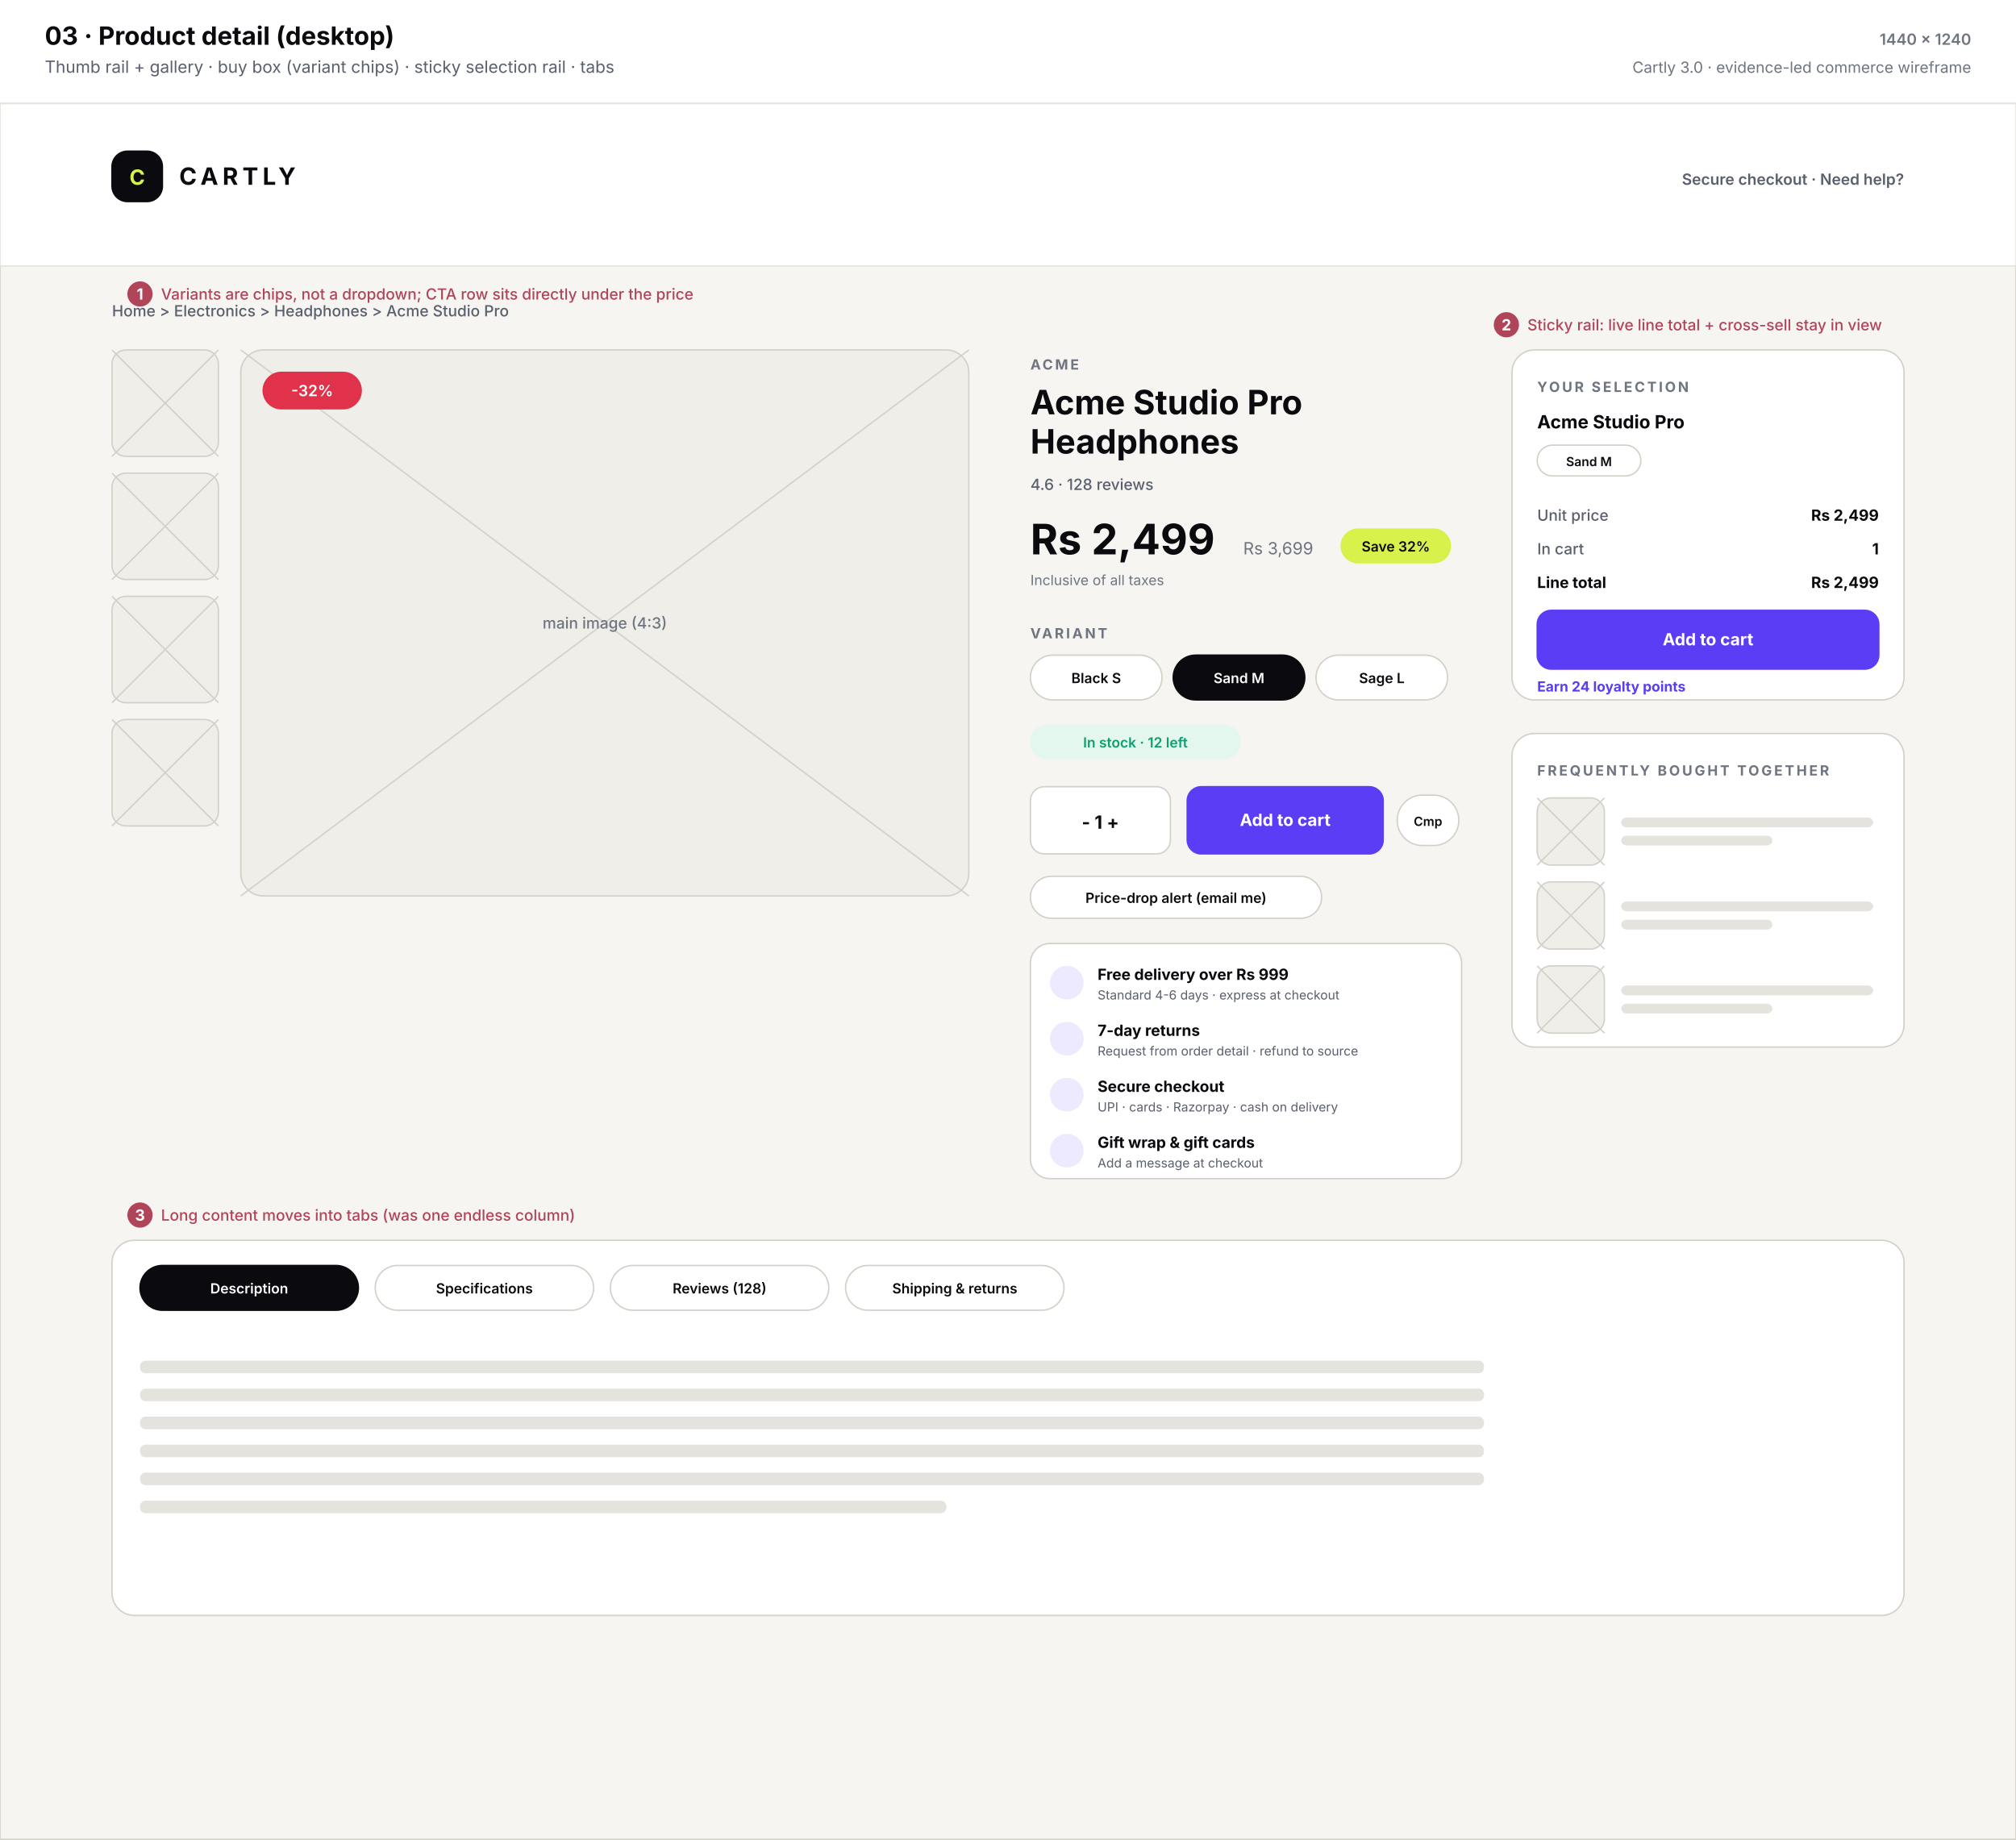
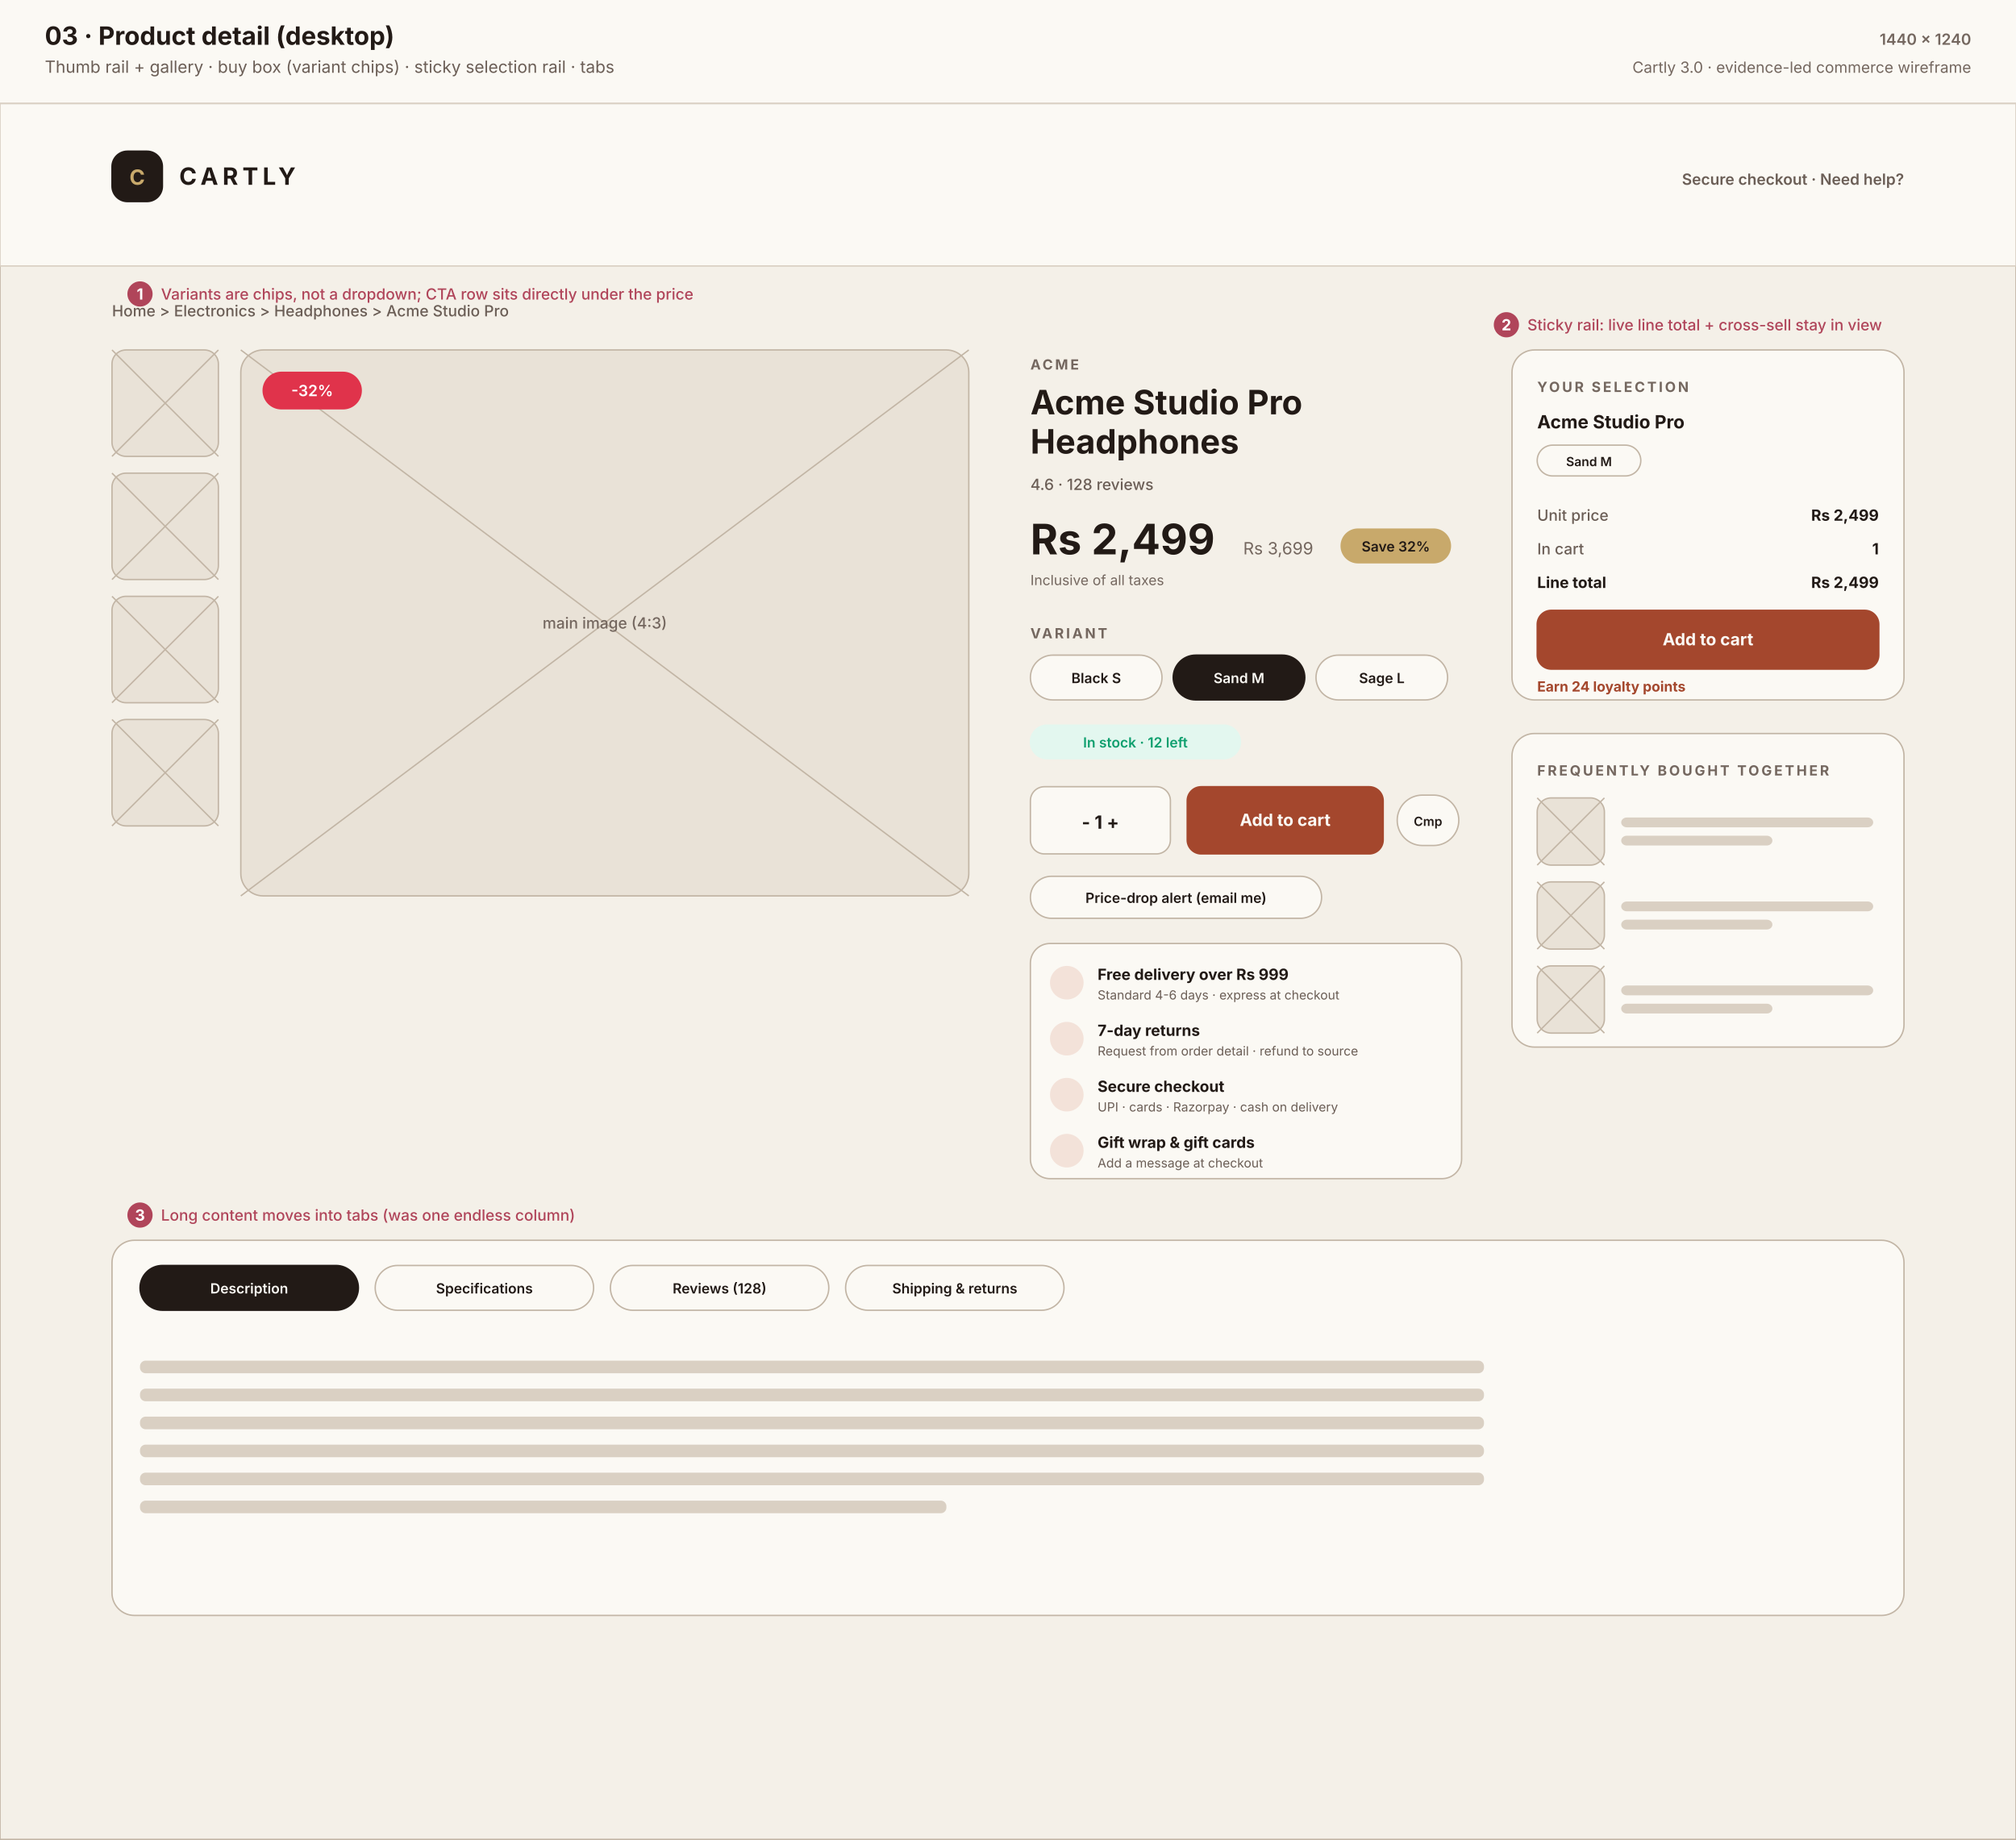
<svg xmlns="http://www.w3.org/2000/svg" width="1440" height="1314" viewBox="0 0 1440 1314">
-   <rect width="1440" height="1314" fill="#FFFFFF" />
+   <rect width="1440" height="1314" fill="#FBF9F4" />
  <g id="frame-label" data-name="frame-label">
-     <text x="32" y="32" font-family="Inter, 'Helvetica Neue', Arial, sans-serif" font-size="18" font-weight="700" fill="#0B0B0F" text-anchor="start">03 · Product detail (desktop)</text>
-     <text x="32" y="52" font-family="Inter, 'Helvetica Neue', Arial, sans-serif" font-size="12" font-weight="400" fill="#5A5F6E" text-anchor="start">Thumb rail + gallery · buy box (variant chips) · sticky selection rail · tabs</text>
-     <text x="1408" y="32" font-family="Inter, 'Helvetica Neue', Arial, sans-serif" font-size="11" font-weight="600" fill="#6E7480" text-anchor="end">1440 × 1240</text>
-     <text x="1408" y="52" font-family="Inter, 'Helvetica Neue', Arial, sans-serif" font-size="11" font-weight="400" fill="#6E7480" text-anchor="end">Cartly 3.0 · evidence-led commerce wireframe</text>
+     <text x="32" y="32" font-family="Inter, 'Helvetica Neue', Arial, sans-serif" font-size="18" font-weight="700" fill="#221A16" text-anchor="start">03 · Product detail (desktop)</text>
+     <text x="32" y="52" font-family="Inter, 'Helvetica Neue', Arial, sans-serif" font-size="12" font-weight="400" fill="#6B5E56" text-anchor="start">Thumb rail + gallery · buy box (variant chips) · sticky selection rail · tabs</text>
+     <text x="1408" y="32" font-family="Inter, 'Helvetica Neue', Arial, sans-serif" font-size="11" font-weight="600" fill="#74675F" text-anchor="end">1440 × 1240</text>
+     <text x="1408" y="52" font-family="Inter, 'Helvetica Neue', Arial, sans-serif" font-size="11" font-weight="400" fill="#74675F" text-anchor="end">Cartly 3.0 · evidence-led commerce wireframe</text>
  </g>
  <g transform="translate(0 74)">
-     <rect width="1440" height="1240" fill="#F6F5F2" stroke="#D3D0C8" />
-     <rect x="0" y="0" width="1440" height="116" rx="0" fill="#FFFFFF" stroke="#E5E3DD" stroke-width="1" />
-     <rect x="80" y="34" width="36" height="36" rx="11" fill="#0B0B0F" stroke="#0B0B0F" stroke-width="1" />
-     <text x="98" y="58" font-family="Inter, 'Helvetica Neue', Arial, sans-serif" font-size="15" font-weight="700" fill="#D8F14B" text-anchor="middle">C</text>
-     <text x="128" y="58" font-family="Inter, 'Helvetica Neue', Arial, sans-serif" font-size="17" font-weight="700" fill="#0B0B0F" text-anchor="start" letter-spacing="0.18em">CARTLY</text>
-     <text x="1360" y="58" font-family="Inter, 'Helvetica Neue', Arial, sans-serif" font-size="11" font-weight="600" fill="#5A5F6E" text-anchor="end">Secure checkout  ·  Need help?</text>
-     <text x="80" y="152" font-family="Inter, 'Helvetica Neue', Arial, sans-serif" font-size="11" font-weight="500" fill="#5A5F6E" text-anchor="start">Home  &gt;  Electronics  &gt;  Headphones  &gt;  Acme Studio Pro</text>
+     <rect width="1440" height="1240" fill="#F4F0E8" stroke="#C2B5A5" />
+     <rect x="0" y="0" width="1440" height="116" rx="0" fill="#FBF9F4" stroke="#DAD0C3" stroke-width="1" />
+     <rect x="80" y="34" width="36" height="36" rx="11" fill="#221A16" stroke="#221A16" stroke-width="1" />
+     <text x="98" y="58" font-family="Inter, 'Helvetica Neue', Arial, sans-serif" font-size="15" font-weight="700" fill="#C8A96B" text-anchor="middle">C</text>
+     <text x="128" y="58" font-family="Inter, 'Helvetica Neue', Arial, sans-serif" font-size="17" font-weight="700" fill="#221A16" text-anchor="start" letter-spacing="0.18em">CARTLY</text>
+     <text x="1360" y="58" font-family="Inter, 'Helvetica Neue', Arial, sans-serif" font-size="11" font-weight="600" fill="#6B5E56" text-anchor="end">Secure checkout  ·  Need help?</text>
+     <text x="80" y="152" font-family="Inter, 'Helvetica Neue', Arial, sans-serif" font-size="11" font-weight="500" fill="#6B5E56" text-anchor="start">Home  &gt;  Electronics  &gt;  Headphones  &gt;  Acme Studio Pro</text>
    <g id="gallery" data-name="gallery">
-       <rect x="80" y="176" width="76" height="76" rx="10" fill="#EFEEE9" stroke="#D3D0C8" stroke-width="1" />
-       <path d="M80 252 L156 176" stroke="#D3D0C8" stroke-width="1" />
-       <path d="M80 176 L156 252" stroke="#D3D0C8" stroke-width="1" />
-       <text x="118" y="218" font-family="Inter, 'Helvetica Neue', Arial, sans-serif" font-size="11" font-weight="500" fill="#6E7480" text-anchor="middle" />
-       <rect x="80" y="264" width="76" height="76" rx="10" fill="#EFEEE9" stroke="#D3D0C8" stroke-width="1" />
-       <path d="M80 340 L156 264" stroke="#D3D0C8" stroke-width="1" />
-       <path d="M80 264 L156 340" stroke="#D3D0C8" stroke-width="1" />
-       <text x="118" y="306" font-family="Inter, 'Helvetica Neue', Arial, sans-serif" font-size="11" font-weight="500" fill="#6E7480" text-anchor="middle" />
-       <rect x="80" y="352" width="76" height="76" rx="10" fill="#EFEEE9" stroke="#D3D0C8" stroke-width="1" />
-       <path d="M80 428 L156 352" stroke="#D3D0C8" stroke-width="1" />
-       <path d="M80 352 L156 428" stroke="#D3D0C8" stroke-width="1" />
-       <text x="118" y="394" font-family="Inter, 'Helvetica Neue', Arial, sans-serif" font-size="11" font-weight="500" fill="#6E7480" text-anchor="middle" />
-       <rect x="80" y="440" width="76" height="76" rx="10" fill="#EFEEE9" stroke="#D3D0C8" stroke-width="1" />
-       <path d="M80 516 L156 440" stroke="#D3D0C8" stroke-width="1" />
-       <path d="M80 440 L156 516" stroke="#D3D0C8" stroke-width="1" />
-       <text x="118" y="482" font-family="Inter, 'Helvetica Neue', Arial, sans-serif" font-size="11" font-weight="500" fill="#6E7480" text-anchor="middle" />
-       <rect x="172" y="176" width="520" height="390" rx="16" fill="#EFEEE9" stroke="#D3D0C8" stroke-width="1" />
-       <path d="M172 566 L692 176" stroke="#D3D0C8" stroke-width="1" />
-       <path d="M172 176 L692 566" stroke="#D3D0C8" stroke-width="1" />
-       <text x="432" y="375" font-family="Inter, 'Helvetica Neue', Arial, sans-serif" font-size="11" font-weight="500" fill="#6E7480" text-anchor="middle">main image (4:3)</text>
+       <rect x="80" y="176" width="76" height="76" rx="10" fill="#E9E2D7" stroke="#C2B5A5" stroke-width="1" />
+       <path d="M80 252 L156 176" stroke="#C2B5A5" stroke-width="1" />
+       <path d="M80 176 L156 252" stroke="#C2B5A5" stroke-width="1" />
+       <text x="118" y="218" font-family="Inter, 'Helvetica Neue', Arial, sans-serif" font-size="11" font-weight="500" fill="#74675F" text-anchor="middle" />
+       <rect x="80" y="264" width="76" height="76" rx="10" fill="#E9E2D7" stroke="#C2B5A5" stroke-width="1" />
+       <path d="M80 340 L156 264" stroke="#C2B5A5" stroke-width="1" />
+       <path d="M80 264 L156 340" stroke="#C2B5A5" stroke-width="1" />
+       <text x="118" y="306" font-family="Inter, 'Helvetica Neue', Arial, sans-serif" font-size="11" font-weight="500" fill="#74675F" text-anchor="middle" />
+       <rect x="80" y="352" width="76" height="76" rx="10" fill="#E9E2D7" stroke="#C2B5A5" stroke-width="1" />
+       <path d="M80 428 L156 352" stroke="#C2B5A5" stroke-width="1" />
+       <path d="M80 352 L156 428" stroke="#C2B5A5" stroke-width="1" />
+       <text x="118" y="394" font-family="Inter, 'Helvetica Neue', Arial, sans-serif" font-size="11" font-weight="500" fill="#74675F" text-anchor="middle" />
+       <rect x="80" y="440" width="76" height="76" rx="10" fill="#E9E2D7" stroke="#C2B5A5" stroke-width="1" />
+       <path d="M80 516 L156 440" stroke="#C2B5A5" stroke-width="1" />
+       <path d="M80 440 L156 516" stroke="#C2B5A5" stroke-width="1" />
+       <text x="118" y="482" font-family="Inter, 'Helvetica Neue', Arial, sans-serif" font-size="11" font-weight="500" fill="#74675F" text-anchor="middle" />
+       <rect x="172" y="176" width="520" height="390" rx="16" fill="#E9E2D7" stroke="#C2B5A5" stroke-width="1" />
+       <path d="M172 566 L692 176" stroke="#C2B5A5" stroke-width="1" />
+       <path d="M172 176 L692 566" stroke="#C2B5A5" stroke-width="1" />
+       <text x="432" y="375" font-family="Inter, 'Helvetica Neue', Arial, sans-serif" font-size="11" font-weight="500" fill="#74675F" text-anchor="middle">main image (4:3)</text>
      <rect x="188" y="192" width="70" height="26" rx="13" fill="#E0334B" stroke="#E0334B" stroke-width="1" />
      <text x="223" y="209" font-family="Inter, 'Helvetica Neue', Arial, sans-serif" font-size="11" font-weight="600" fill="#fff" text-anchor="middle">-32%</text>
    </g>
    <g id="buy-box" data-name="buy-box">
-       <text x="736" y="190" font-family="Inter, 'Helvetica Neue', Arial, sans-serif" font-size="10" font-weight="700" fill="#6E7480" text-anchor="start" letter-spacing="0.16em">ACME</text>
-       <text x="736" y="222" font-family="Inter, 'Helvetica Neue', Arial, sans-serif" font-size="24" font-weight="700" fill="#0B0B0F" text-anchor="start">Acme Studio Pro</text>
-       <text x="736" y="250" font-family="Inter, 'Helvetica Neue', Arial, sans-serif" font-size="24" font-weight="700" fill="#0B0B0F" text-anchor="start">Headphones</text>
-       <text x="736" y="276" font-family="Inter, 'Helvetica Neue', Arial, sans-serif" font-size="11" font-weight="500" fill="#5A5F6E" text-anchor="start">4.6  ·  128 reviews</text>
-       <text x="736" y="322" font-family="Inter, 'Helvetica Neue', Arial, sans-serif" font-size="30" font-weight="700" fill="#0B0B0F" text-anchor="start">Rs 2,499</text>
-       <text x="888" y="322" font-family="Inter, 'Helvetica Neue', Arial, sans-serif" font-size="12" font-weight="400" fill="#6E7480" text-anchor="start">Rs 3,699</text>
-       <rect x="958" y="304" width="78" height="24" rx="12" fill="#D8F14B" stroke="#D8F14B" stroke-width="1" />
-       <text x="997" y="320" font-family="Inter, 'Helvetica Neue', Arial, sans-serif" font-size="10" font-weight="600" fill="#0B0B0F" text-anchor="middle">Save 32%</text>
-       <text x="736" y="344" font-family="Inter, 'Helvetica Neue', Arial, sans-serif" font-size="10" font-weight="400" fill="#6E7480" text-anchor="start">Inclusive of all taxes</text>
-       <text x="736" y="382" font-family="Inter, 'Helvetica Neue', Arial, sans-serif" font-size="10" font-weight="700" fill="#6E7480" text-anchor="start" letter-spacing="0.16em">VARIANT</text>
-       <rect x="736" y="394" width="94" height="32" rx="16" fill="#FFFFFF" stroke="#D3D0C8" stroke-width="1" />
-       <text x="783" y="414" font-family="Inter, 'Helvetica Neue', Arial, sans-serif" font-size="10" font-weight="600" fill="#0B0B0F" text-anchor="middle">Black S</text>
-       <rect x="838" y="394" width="94" height="32" rx="16" fill="#0B0B0F" stroke="#0B0B0F" stroke-width="1" />
-       <text x="885" y="414" font-family="Inter, 'Helvetica Neue', Arial, sans-serif" font-size="10" font-weight="600" fill="#FFFFFF" text-anchor="middle">Sand M</text>
-       <rect x="940" y="394" width="94" height="32" rx="16" fill="#FFFFFF" stroke="#D3D0C8" stroke-width="1" />
-       <text x="987" y="414" font-family="Inter, 'Helvetica Neue', Arial, sans-serif" font-size="10" font-weight="600" fill="#0B0B0F" text-anchor="middle">Sage L</text>
+       <text x="736" y="190" font-family="Inter, 'Helvetica Neue', Arial, sans-serif" font-size="10" font-weight="700" fill="#74675F" text-anchor="start" letter-spacing="0.16em">ACME</text>
+       <text x="736" y="222" font-family="Inter, 'Helvetica Neue', Arial, sans-serif" font-size="24" font-weight="700" fill="#221A16" text-anchor="start">Acme Studio Pro</text>
+       <text x="736" y="250" font-family="Inter, 'Helvetica Neue', Arial, sans-serif" font-size="24" font-weight="700" fill="#221A16" text-anchor="start">Headphones</text>
+       <text x="736" y="276" font-family="Inter, 'Helvetica Neue', Arial, sans-serif" font-size="11" font-weight="500" fill="#6B5E56" text-anchor="start">4.6  ·  128 reviews</text>
+       <text x="736" y="322" font-family="Inter, 'Helvetica Neue', Arial, sans-serif" font-size="30" font-weight="700" fill="#221A16" text-anchor="start">Rs 2,499</text>
+       <text x="888" y="322" font-family="Inter, 'Helvetica Neue', Arial, sans-serif" font-size="12" font-weight="400" fill="#74675F" text-anchor="start">Rs 3,699</text>
+       <rect x="958" y="304" width="78" height="24" rx="12" fill="#C8A96B" stroke="#C8A96B" stroke-width="1" />
+       <text x="997" y="320" font-family="Inter, 'Helvetica Neue', Arial, sans-serif" font-size="10" font-weight="600" fill="#221A16" text-anchor="middle">Save 32%</text>
+       <text x="736" y="344" font-family="Inter, 'Helvetica Neue', Arial, sans-serif" font-size="10" font-weight="400" fill="#74675F" text-anchor="start">Inclusive of all taxes</text>
+       <text x="736" y="382" font-family="Inter, 'Helvetica Neue', Arial, sans-serif" font-size="10" font-weight="700" fill="#74675F" text-anchor="start" letter-spacing="0.16em">VARIANT</text>
+       <rect x="736" y="394" width="94" height="32" rx="16" fill="#FBF9F4" stroke="#C2B5A5" stroke-width="1" />
+       <text x="783" y="414" font-family="Inter, 'Helvetica Neue', Arial, sans-serif" font-size="10" font-weight="600" fill="#221A16" text-anchor="middle">Black S</text>
+       <rect x="838" y="394" width="94" height="32" rx="16" fill="#221A16" stroke="#221A16" stroke-width="1" />
+       <text x="885" y="414" font-family="Inter, 'Helvetica Neue', Arial, sans-serif" font-size="10" font-weight="600" fill="#FBF9F4" text-anchor="middle">Sand M</text>
+       <rect x="940" y="394" width="94" height="32" rx="16" fill="#FBF9F4" stroke="#C2B5A5" stroke-width="1" />
+       <text x="987" y="414" font-family="Inter, 'Helvetica Neue', Arial, sans-serif" font-size="10" font-weight="600" fill="#221A16" text-anchor="middle">Sage L</text>
      <rect x="736" y="444" width="150" height="24" rx="12" fill="#E3F7EF" stroke="#E3F7EF" stroke-width="1" />
      <text x="811" y="460" font-family="Inter, 'Helvetica Neue', Arial, sans-serif" font-size="10" font-weight="600" fill="#0E9F6E" text-anchor="middle">In stock · 12 left</text>
-       <rect x="736" y="488" width="100" height="48" rx="10" fill="#FFFFFF" stroke="#D3D0C8" stroke-width="1" />
-       <text x="786" y="518" font-family="Inter, 'Helvetica Neue', Arial, sans-serif" font-size="13" font-weight="700" fill="#0B0B0F" text-anchor="middle">-   1   +</text>
-       <rect x="848" y="488" width="140" height="48" rx="10" fill="#5B3DF5" stroke="#5B3DF5" stroke-width="1" />
-       <text x="918" y="516" font-family="Inter, 'Helvetica Neue', Arial, sans-serif" font-size="12" font-weight="700" fill="#FFFFFF" text-anchor="middle">Add to cart</text>
-       <rect x="998" y="494" width="44" height="36" rx="18" fill="#FFFFFF" stroke="#D3D0C8" stroke-width="1" />
-       <text x="1020" y="516" font-family="Inter, 'Helvetica Neue', Arial, sans-serif" font-size="9" font-weight="600" fill="#0B0B0F" text-anchor="middle">Cmp</text>
-       <rect x="736" y="552" width="208" height="30" rx="15" fill="#FFFFFF" stroke="#D3D0C8" stroke-width="1" />
-       <text x="840" y="571" font-family="Inter, 'Helvetica Neue', Arial, sans-serif" font-size="10" font-weight="600" fill="#0B0B0F" text-anchor="middle">Price-drop alert (email me)</text>
-       <rect x="736" y="600" width="308" height="168" rx="14" fill="#FFFFFF" stroke="#D3D0C8" stroke-width="1" />
-       <circle cx="762" cy="628" r="12" fill="#EDE9FE" />
-       <text x="784" y="626" font-family="Inter, 'Helvetica Neue', Arial, sans-serif" font-size="11" font-weight="700" fill="#0B0B0F" text-anchor="start">Free delivery over Rs 999</text>
-       <text x="784" y="640" font-family="Inter, 'Helvetica Neue', Arial, sans-serif" font-size="9" font-weight="400" fill="#5A5F6E" text-anchor="start">Standard 4-6 days · express at checkout</text>
-       <circle cx="762" cy="668" r="12" fill="#EDE9FE" />
-       <text x="784" y="666" font-family="Inter, 'Helvetica Neue', Arial, sans-serif" font-size="11" font-weight="700" fill="#0B0B0F" text-anchor="start">7-day returns</text>
-       <text x="784" y="680" font-family="Inter, 'Helvetica Neue', Arial, sans-serif" font-size="9" font-weight="400" fill="#5A5F6E" text-anchor="start">Request from order detail · refund to source</text>
-       <circle cx="762" cy="708" r="12" fill="#EDE9FE" />
-       <text x="784" y="706" font-family="Inter, 'Helvetica Neue', Arial, sans-serif" font-size="11" font-weight="700" fill="#0B0B0F" text-anchor="start">Secure checkout</text>
-       <text x="784" y="720" font-family="Inter, 'Helvetica Neue', Arial, sans-serif" font-size="9" font-weight="400" fill="#5A5F6E" text-anchor="start">UPI · cards · Razorpay · cash on delivery</text>
-       <circle cx="762" cy="748" r="12" fill="#EDE9FE" />
-       <text x="784" y="746" font-family="Inter, 'Helvetica Neue', Arial, sans-serif" font-size="11" font-weight="700" fill="#0B0B0F" text-anchor="start">Gift wrap &amp; gift cards</text>
-       <text x="784" y="760" font-family="Inter, 'Helvetica Neue', Arial, sans-serif" font-size="9" font-weight="400" fill="#5A5F6E" text-anchor="start">Add a message at checkout</text>
+       <rect x="736" y="488" width="100" height="48" rx="10" fill="#FBF9F4" stroke="#C2B5A5" stroke-width="1" />
+       <text x="786" y="518" font-family="Inter, 'Helvetica Neue', Arial, sans-serif" font-size="13" font-weight="700" fill="#221A16" text-anchor="middle">-   1   +</text>
+       <rect x="848" y="488" width="140" height="48" rx="10" fill="#A4472D" stroke="#A4472D" stroke-width="1" />
+       <text x="918" y="516" font-family="Inter, 'Helvetica Neue', Arial, sans-serif" font-size="12" font-weight="700" fill="#FBF9F4" text-anchor="middle">Add to cart</text>
+       <rect x="998" y="494" width="44" height="36" rx="18" fill="#FBF9F4" stroke="#C2B5A5" stroke-width="1" />
+       <text x="1020" y="516" font-family="Inter, 'Helvetica Neue', Arial, sans-serif" font-size="9" font-weight="600" fill="#221A16" text-anchor="middle">Cmp</text>
+       <rect x="736" y="552" width="208" height="30" rx="15" fill="#FBF9F4" stroke="#C2B5A5" stroke-width="1" />
+       <text x="840" y="571" font-family="Inter, 'Helvetica Neue', Arial, sans-serif" font-size="10" font-weight="600" fill="#221A16" text-anchor="middle">Price-drop alert (email me)</text>
+       <rect x="736" y="600" width="308" height="168" rx="14" fill="#FBF9F4" stroke="#C2B5A5" stroke-width="1" />
+       <circle cx="762" cy="628" r="12" fill="#F3E2D9" />
+       <text x="784" y="626" font-family="Inter, 'Helvetica Neue', Arial, sans-serif" font-size="11" font-weight="700" fill="#221A16" text-anchor="start">Free delivery over Rs 999</text>
+       <text x="784" y="640" font-family="Inter, 'Helvetica Neue', Arial, sans-serif" font-size="9" font-weight="400" fill="#6B5E56" text-anchor="start">Standard 4-6 days · express at checkout</text>
+       <circle cx="762" cy="668" r="12" fill="#F3E2D9" />
+       <text x="784" y="666" font-family="Inter, 'Helvetica Neue', Arial, sans-serif" font-size="11" font-weight="700" fill="#221A16" text-anchor="start">7-day returns</text>
+       <text x="784" y="680" font-family="Inter, 'Helvetica Neue', Arial, sans-serif" font-size="9" font-weight="400" fill="#6B5E56" text-anchor="start">Request from order detail · refund to source</text>
+       <circle cx="762" cy="708" r="12" fill="#F3E2D9" />
+       <text x="784" y="706" font-family="Inter, 'Helvetica Neue', Arial, sans-serif" font-size="11" font-weight="700" fill="#221A16" text-anchor="start">Secure checkout</text>
+       <text x="784" y="720" font-family="Inter, 'Helvetica Neue', Arial, sans-serif" font-size="9" font-weight="400" fill="#6B5E56" text-anchor="start">UPI · cards · Razorpay · cash on delivery</text>
+       <circle cx="762" cy="748" r="12" fill="#F3E2D9" />
+       <text x="784" y="746" font-family="Inter, 'Helvetica Neue', Arial, sans-serif" font-size="11" font-weight="700" fill="#221A16" text-anchor="start">Gift wrap &amp; gift cards</text>
+       <text x="784" y="760" font-family="Inter, 'Helvetica Neue', Arial, sans-serif" font-size="9" font-weight="400" fill="#6B5E56" text-anchor="start">Add a message at checkout</text>
    </g>
    <g id="sticky-rail" data-name="sticky-rail">
-       <rect x="1080" y="176" width="280" height="250" rx="16" fill="#FFFFFF" stroke="#D3D0C8" stroke-width="1" />
-       <text x="1098" y="206" font-family="Inter, 'Helvetica Neue', Arial, sans-serif" font-size="10" font-weight="700" fill="#6E7480" text-anchor="start" letter-spacing="0.16em">YOUR SELECTION</text>
-       <text x="1098" y="232" font-family="Inter, 'Helvetica Neue', Arial, sans-serif" font-size="13" font-weight="700" fill="#0B0B0F" text-anchor="start">Acme Studio Pro</text>
-       <rect x="1098" y="244" width="74" height="22" rx="11" fill="#FFFFFF" stroke="#D3D0C8" stroke-width="1" />
-       <text x="1135" y="259" font-family="Inter, 'Helvetica Neue', Arial, sans-serif" font-size="9" font-weight="600" fill="#0B0B0F" text-anchor="middle">Sand M</text>
-       <text x="1098" y="298" font-family="Inter, 'Helvetica Neue', Arial, sans-serif" font-size="11" font-weight="500" fill="#5A5F6E" text-anchor="start">Unit price</text>
-       <text x="1342" y="298" font-family="Inter, 'Helvetica Neue', Arial, sans-serif" font-size="11" font-weight="700" fill="#0B0B0F" text-anchor="end">Rs 2,499</text>
-       <text x="1098" y="322" font-family="Inter, 'Helvetica Neue', Arial, sans-serif" font-size="11" font-weight="500" fill="#5A5F6E" text-anchor="start">In cart</text>
-       <text x="1342" y="322" font-family="Inter, 'Helvetica Neue', Arial, sans-serif" font-size="11" font-weight="700" fill="#0B0B0F" text-anchor="end">1</text>
-       <text x="1098" y="346" font-family="Inter, 'Helvetica Neue', Arial, sans-serif" font-size="11" font-weight="700" fill="#0B0B0F" text-anchor="start">Line total</text>
-       <text x="1342" y="346" font-family="Inter, 'Helvetica Neue', Arial, sans-serif" font-size="11" font-weight="700" fill="#0B0B0F" text-anchor="end">Rs 2,499</text>
-       <rect x="1098" y="362" width="244" height="42" rx="10" fill="#5B3DF5" stroke="#5B3DF5" stroke-width="1" />
-       <text x="1220" y="387" font-family="Inter, 'Helvetica Neue', Arial, sans-serif" font-size="12" font-weight="700" fill="#FFFFFF" text-anchor="middle">Add to cart</text>
-       <text x="1098" y="420" font-family="Inter, 'Helvetica Neue', Arial, sans-serif" font-size="10" font-weight="700" fill="#5B3DF5" text-anchor="start">Earn 24 loyalty points</text>
-       <rect x="1080" y="450" width="280" height="224" rx="16" fill="#FFFFFF" stroke="#D3D0C8" stroke-width="1" />
-       <text x="1098" y="480" font-family="Inter, 'Helvetica Neue', Arial, sans-serif" font-size="10" font-weight="700" fill="#6E7480" text-anchor="start" letter-spacing="0.16em">FREQUENTLY BOUGHT TOGETHER</text>
-       <rect x="1098" y="496" width="48" height="48" rx="10" fill="#EFEEE9" stroke="#D3D0C8" stroke-width="1" />
-       <path d="M1098 544 L1146 496" stroke="#D3D0C8" stroke-width="1" />
-       <path d="M1098 496 L1146 544" stroke="#D3D0C8" stroke-width="1" />
-       <text x="1122" y="524" font-family="Inter, 'Helvetica Neue', Arial, sans-serif" font-size="11" font-weight="500" fill="#6E7480" text-anchor="middle" />
-       <rect x="1158" y="510" width="180" height="7" rx="4" fill="#E5E3DD" stroke="none" stroke-width="1" />
-       <rect x="1158" y="523" width="108" height="7" rx="4" fill="#E5E3DD" stroke="none" stroke-width="1" />
-       <rect x="1098" y="556" width="48" height="48" rx="10" fill="#EFEEE9" stroke="#D3D0C8" stroke-width="1" />
-       <path d="M1098 604 L1146 556" stroke="#D3D0C8" stroke-width="1" />
-       <path d="M1098 556 L1146 604" stroke="#D3D0C8" stroke-width="1" />
-       <text x="1122" y="584" font-family="Inter, 'Helvetica Neue', Arial, sans-serif" font-size="11" font-weight="500" fill="#6E7480" text-anchor="middle" />
-       <rect x="1158" y="570" width="180" height="7" rx="4" fill="#E5E3DD" stroke="none" stroke-width="1" />
-       <rect x="1158" y="583" width="108" height="7" rx="4" fill="#E5E3DD" stroke="none" stroke-width="1" />
-       <rect x="1098" y="616" width="48" height="48" rx="10" fill="#EFEEE9" stroke="#D3D0C8" stroke-width="1" />
-       <path d="M1098 664 L1146 616" stroke="#D3D0C8" stroke-width="1" />
-       <path d="M1098 616 L1146 664" stroke="#D3D0C8" stroke-width="1" />
-       <text x="1122" y="644" font-family="Inter, 'Helvetica Neue', Arial, sans-serif" font-size="11" font-weight="500" fill="#6E7480" text-anchor="middle" />
-       <rect x="1158" y="630" width="180" height="7" rx="4" fill="#E5E3DD" stroke="none" stroke-width="1" />
-       <rect x="1158" y="643" width="108" height="7" rx="4" fill="#E5E3DD" stroke="none" stroke-width="1" />
+       <rect x="1080" y="176" width="280" height="250" rx="16" fill="#FBF9F4" stroke="#C2B5A5" stroke-width="1" />
+       <text x="1098" y="206" font-family="Inter, 'Helvetica Neue', Arial, sans-serif" font-size="10" font-weight="700" fill="#74675F" text-anchor="start" letter-spacing="0.16em">YOUR SELECTION</text>
+       <text x="1098" y="232" font-family="Inter, 'Helvetica Neue', Arial, sans-serif" font-size="13" font-weight="700" fill="#221A16" text-anchor="start">Acme Studio Pro</text>
+       <rect x="1098" y="244" width="74" height="22" rx="11" fill="#FBF9F4" stroke="#C2B5A5" stroke-width="1" />
+       <text x="1135" y="259" font-family="Inter, 'Helvetica Neue', Arial, sans-serif" font-size="9" font-weight="600" fill="#221A16" text-anchor="middle">Sand M</text>
+       <text x="1098" y="298" font-family="Inter, 'Helvetica Neue', Arial, sans-serif" font-size="11" font-weight="500" fill="#6B5E56" text-anchor="start">Unit price</text>
+       <text x="1342" y="298" font-family="Inter, 'Helvetica Neue', Arial, sans-serif" font-size="11" font-weight="700" fill="#221A16" text-anchor="end">Rs 2,499</text>
+       <text x="1098" y="322" font-family="Inter, 'Helvetica Neue', Arial, sans-serif" font-size="11" font-weight="500" fill="#6B5E56" text-anchor="start">In cart</text>
+       <text x="1342" y="322" font-family="Inter, 'Helvetica Neue', Arial, sans-serif" font-size="11" font-weight="700" fill="#221A16" text-anchor="end">1</text>
+       <text x="1098" y="346" font-family="Inter, 'Helvetica Neue', Arial, sans-serif" font-size="11" font-weight="700" fill="#221A16" text-anchor="start">Line total</text>
+       <text x="1342" y="346" font-family="Inter, 'Helvetica Neue', Arial, sans-serif" font-size="11" font-weight="700" fill="#221A16" text-anchor="end">Rs 2,499</text>
+       <rect x="1098" y="362" width="244" height="42" rx="10" fill="#A4472D" stroke="#A4472D" stroke-width="1" />
+       <text x="1220" y="387" font-family="Inter, 'Helvetica Neue', Arial, sans-serif" font-size="12" font-weight="700" fill="#FBF9F4" text-anchor="middle">Add to cart</text>
+       <text x="1098" y="420" font-family="Inter, 'Helvetica Neue', Arial, sans-serif" font-size="10" font-weight="700" fill="#A4472D" text-anchor="start">Earn 24 loyalty points</text>
+       <rect x="1080" y="450" width="280" height="224" rx="16" fill="#FBF9F4" stroke="#C2B5A5" stroke-width="1" />
+       <text x="1098" y="480" font-family="Inter, 'Helvetica Neue', Arial, sans-serif" font-size="10" font-weight="700" fill="#74675F" text-anchor="start" letter-spacing="0.16em">FREQUENTLY BOUGHT TOGETHER</text>
+       <rect x="1098" y="496" width="48" height="48" rx="10" fill="#E9E2D7" stroke="#C2B5A5" stroke-width="1" />
+       <path d="M1098 544 L1146 496" stroke="#C2B5A5" stroke-width="1" />
+       <path d="M1098 496 L1146 544" stroke="#C2B5A5" stroke-width="1" />
+       <text x="1122" y="524" font-family="Inter, 'Helvetica Neue', Arial, sans-serif" font-size="11" font-weight="500" fill="#74675F" text-anchor="middle" />
+       <rect x="1158" y="510" width="180" height="7" rx="4" fill="#DAD0C3" stroke="none" stroke-width="1" />
+       <rect x="1158" y="523" width="108" height="7" rx="4" fill="#DAD0C3" stroke="none" stroke-width="1" />
+       <rect x="1098" y="556" width="48" height="48" rx="10" fill="#E9E2D7" stroke="#C2B5A5" stroke-width="1" />
+       <path d="M1098 604 L1146 556" stroke="#C2B5A5" stroke-width="1" />
+       <path d="M1098 556 L1146 604" stroke="#C2B5A5" stroke-width="1" />
+       <text x="1122" y="584" font-family="Inter, 'Helvetica Neue', Arial, sans-serif" font-size="11" font-weight="500" fill="#74675F" text-anchor="middle" />
+       <rect x="1158" y="570" width="180" height="7" rx="4" fill="#DAD0C3" stroke="none" stroke-width="1" />
+       <rect x="1158" y="583" width="108" height="7" rx="4" fill="#DAD0C3" stroke="none" stroke-width="1" />
+       <rect x="1098" y="616" width="48" height="48" rx="10" fill="#E9E2D7" stroke="#C2B5A5" stroke-width="1" />
+       <path d="M1098 664 L1146 616" stroke="#C2B5A5" stroke-width="1" />
+       <path d="M1098 616 L1146 664" stroke="#C2B5A5" stroke-width="1" />
+       <text x="1122" y="644" font-family="Inter, 'Helvetica Neue', Arial, sans-serif" font-size="11" font-weight="500" fill="#74675F" text-anchor="middle" />
+       <rect x="1158" y="630" width="180" height="7" rx="4" fill="#DAD0C3" stroke="none" stroke-width="1" />
+       <rect x="1158" y="643" width="108" height="7" rx="4" fill="#DAD0C3" stroke="none" stroke-width="1" />
    </g>
    <g id="detail-tabs" data-name="detail-tabs">
-       <rect x="80" y="812" width="1280" height="268" rx="16" fill="#FFFFFF" stroke="#D3D0C8" stroke-width="1" />
-       <rect x="100" y="830" width="156" height="32" rx="16" fill="#0B0B0F" stroke="#0B0B0F" stroke-width="1" />
-       <text x="178" y="850" font-family="Inter, 'Helvetica Neue', Arial, sans-serif" font-size="10" font-weight="600" fill="#FFFFFF" text-anchor="middle">Description</text>
-       <rect x="268" y="830" width="156" height="32" rx="16" fill="#FFFFFF" stroke="#D3D0C8" stroke-width="1" />
-       <text x="346" y="850" font-family="Inter, 'Helvetica Neue', Arial, sans-serif" font-size="10" font-weight="600" fill="#0B0B0F" text-anchor="middle">Specifications</text>
-       <rect x="436" y="830" width="156" height="32" rx="16" fill="#FFFFFF" stroke="#D3D0C8" stroke-width="1" />
-       <text x="514" y="850" font-family="Inter, 'Helvetica Neue', Arial, sans-serif" font-size="10" font-weight="600" fill="#0B0B0F" text-anchor="middle">Reviews (128)</text>
-       <rect x="604" y="830" width="156" height="32" rx="16" fill="#FFFFFF" stroke="#D3D0C8" stroke-width="1" />
-       <text x="682" y="850" font-family="Inter, 'Helvetica Neue', Arial, sans-serif" font-size="10" font-weight="600" fill="#0B0B0F" text-anchor="middle">Shipping &amp; returns</text>
-       <rect x="100" y="898" width="960" height="9" rx="4" fill="#E5E3DD" stroke="none" stroke-width="1" />
-       <rect x="100" y="918" width="960" height="9" rx="4" fill="#E5E3DD" stroke="none" stroke-width="1" />
-       <rect x="100" y="938" width="960" height="9" rx="4" fill="#E5E3DD" stroke="none" stroke-width="1" />
-       <rect x="100" y="958" width="960" height="9" rx="4" fill="#E5E3DD" stroke="none" stroke-width="1" />
-       <rect x="100" y="978" width="960" height="9" rx="4" fill="#E5E3DD" stroke="none" stroke-width="1" />
-       <rect x="100" y="998" width="576" height="9" rx="4" fill="#E5E3DD" stroke="none" stroke-width="1" />
+       <rect x="80" y="812" width="1280" height="268" rx="16" fill="#FBF9F4" stroke="#C2B5A5" stroke-width="1" />
+       <rect x="100" y="830" width="156" height="32" rx="16" fill="#221A16" stroke="#221A16" stroke-width="1" />
+       <text x="178" y="850" font-family="Inter, 'Helvetica Neue', Arial, sans-serif" font-size="10" font-weight="600" fill="#FBF9F4" text-anchor="middle">Description</text>
+       <rect x="268" y="830" width="156" height="32" rx="16" fill="#FBF9F4" stroke="#C2B5A5" stroke-width="1" />
+       <text x="346" y="850" font-family="Inter, 'Helvetica Neue', Arial, sans-serif" font-size="10" font-weight="600" fill="#221A16" text-anchor="middle">Specifications</text>
+       <rect x="436" y="830" width="156" height="32" rx="16" fill="#FBF9F4" stroke="#C2B5A5" stroke-width="1" />
+       <text x="514" y="850" font-family="Inter, 'Helvetica Neue', Arial, sans-serif" font-size="10" font-weight="600" fill="#221A16" text-anchor="middle">Reviews (128)</text>
+       <rect x="604" y="830" width="156" height="32" rx="16" fill="#FBF9F4" stroke="#C2B5A5" stroke-width="1" />
+       <text x="682" y="850" font-family="Inter, 'Helvetica Neue', Arial, sans-serif" font-size="10" font-weight="600" fill="#221A16" text-anchor="middle">Shipping &amp; returns</text>
+       <rect x="100" y="898" width="960" height="9" rx="4" fill="#DAD0C3" stroke="none" stroke-width="1" />
+       <rect x="100" y="918" width="960" height="9" rx="4" fill="#DAD0C3" stroke="none" stroke-width="1" />
+       <rect x="100" y="938" width="960" height="9" rx="4" fill="#DAD0C3" stroke="none" stroke-width="1" />
+       <rect x="100" y="958" width="960" height="9" rx="4" fill="#DAD0C3" stroke="none" stroke-width="1" />
+       <rect x="100" y="978" width="960" height="9" rx="4" fill="#DAD0C3" stroke="none" stroke-width="1" />
+       <rect x="100" y="998" width="576" height="9" rx="4" fill="#DAD0C3" stroke="none" stroke-width="1" />
    </g>
    <g id="annotations" data-name="annotations">
      <circle cx="100" cy="136" r="9" fill="#B0455A" />
      <text x="100" y="140" font-family="Inter, 'Helvetica Neue', Arial, sans-serif" font-size="11" font-weight="700" fill="#fff" text-anchor="middle">1</text>
      <text x="115" y="140" font-family="Inter, 'Helvetica Neue', Arial, sans-serif" font-size="11" font-weight="500" fill="#B0455A" text-anchor="start">Variants are chips, not a dropdown; CTA row sits directly under the price</text>
      <circle cx="1076" cy="158" r="9" fill="#B0455A" />
      <text x="1076" y="162" font-family="Inter, 'Helvetica Neue', Arial, sans-serif" font-size="11" font-weight="700" fill="#fff" text-anchor="middle">2</text>
      <text x="1091" y="162" font-family="Inter, 'Helvetica Neue', Arial, sans-serif" font-size="11" font-weight="500" fill="#B0455A" text-anchor="start">Sticky rail: live line total + cross-sell stay in view</text>
      <circle cx="100" cy="794" r="9" fill="#B0455A" />
      <text x="100" y="798" font-family="Inter, 'Helvetica Neue', Arial, sans-serif" font-size="11" font-weight="700" fill="#fff" text-anchor="middle">3</text>
      <text x="115" y="798" font-family="Inter, 'Helvetica Neue', Arial, sans-serif" font-size="11" font-weight="500" fill="#B0455A" text-anchor="start">Long content moves into tabs (was one endless column)</text>
    </g>
  </g>
</svg>
